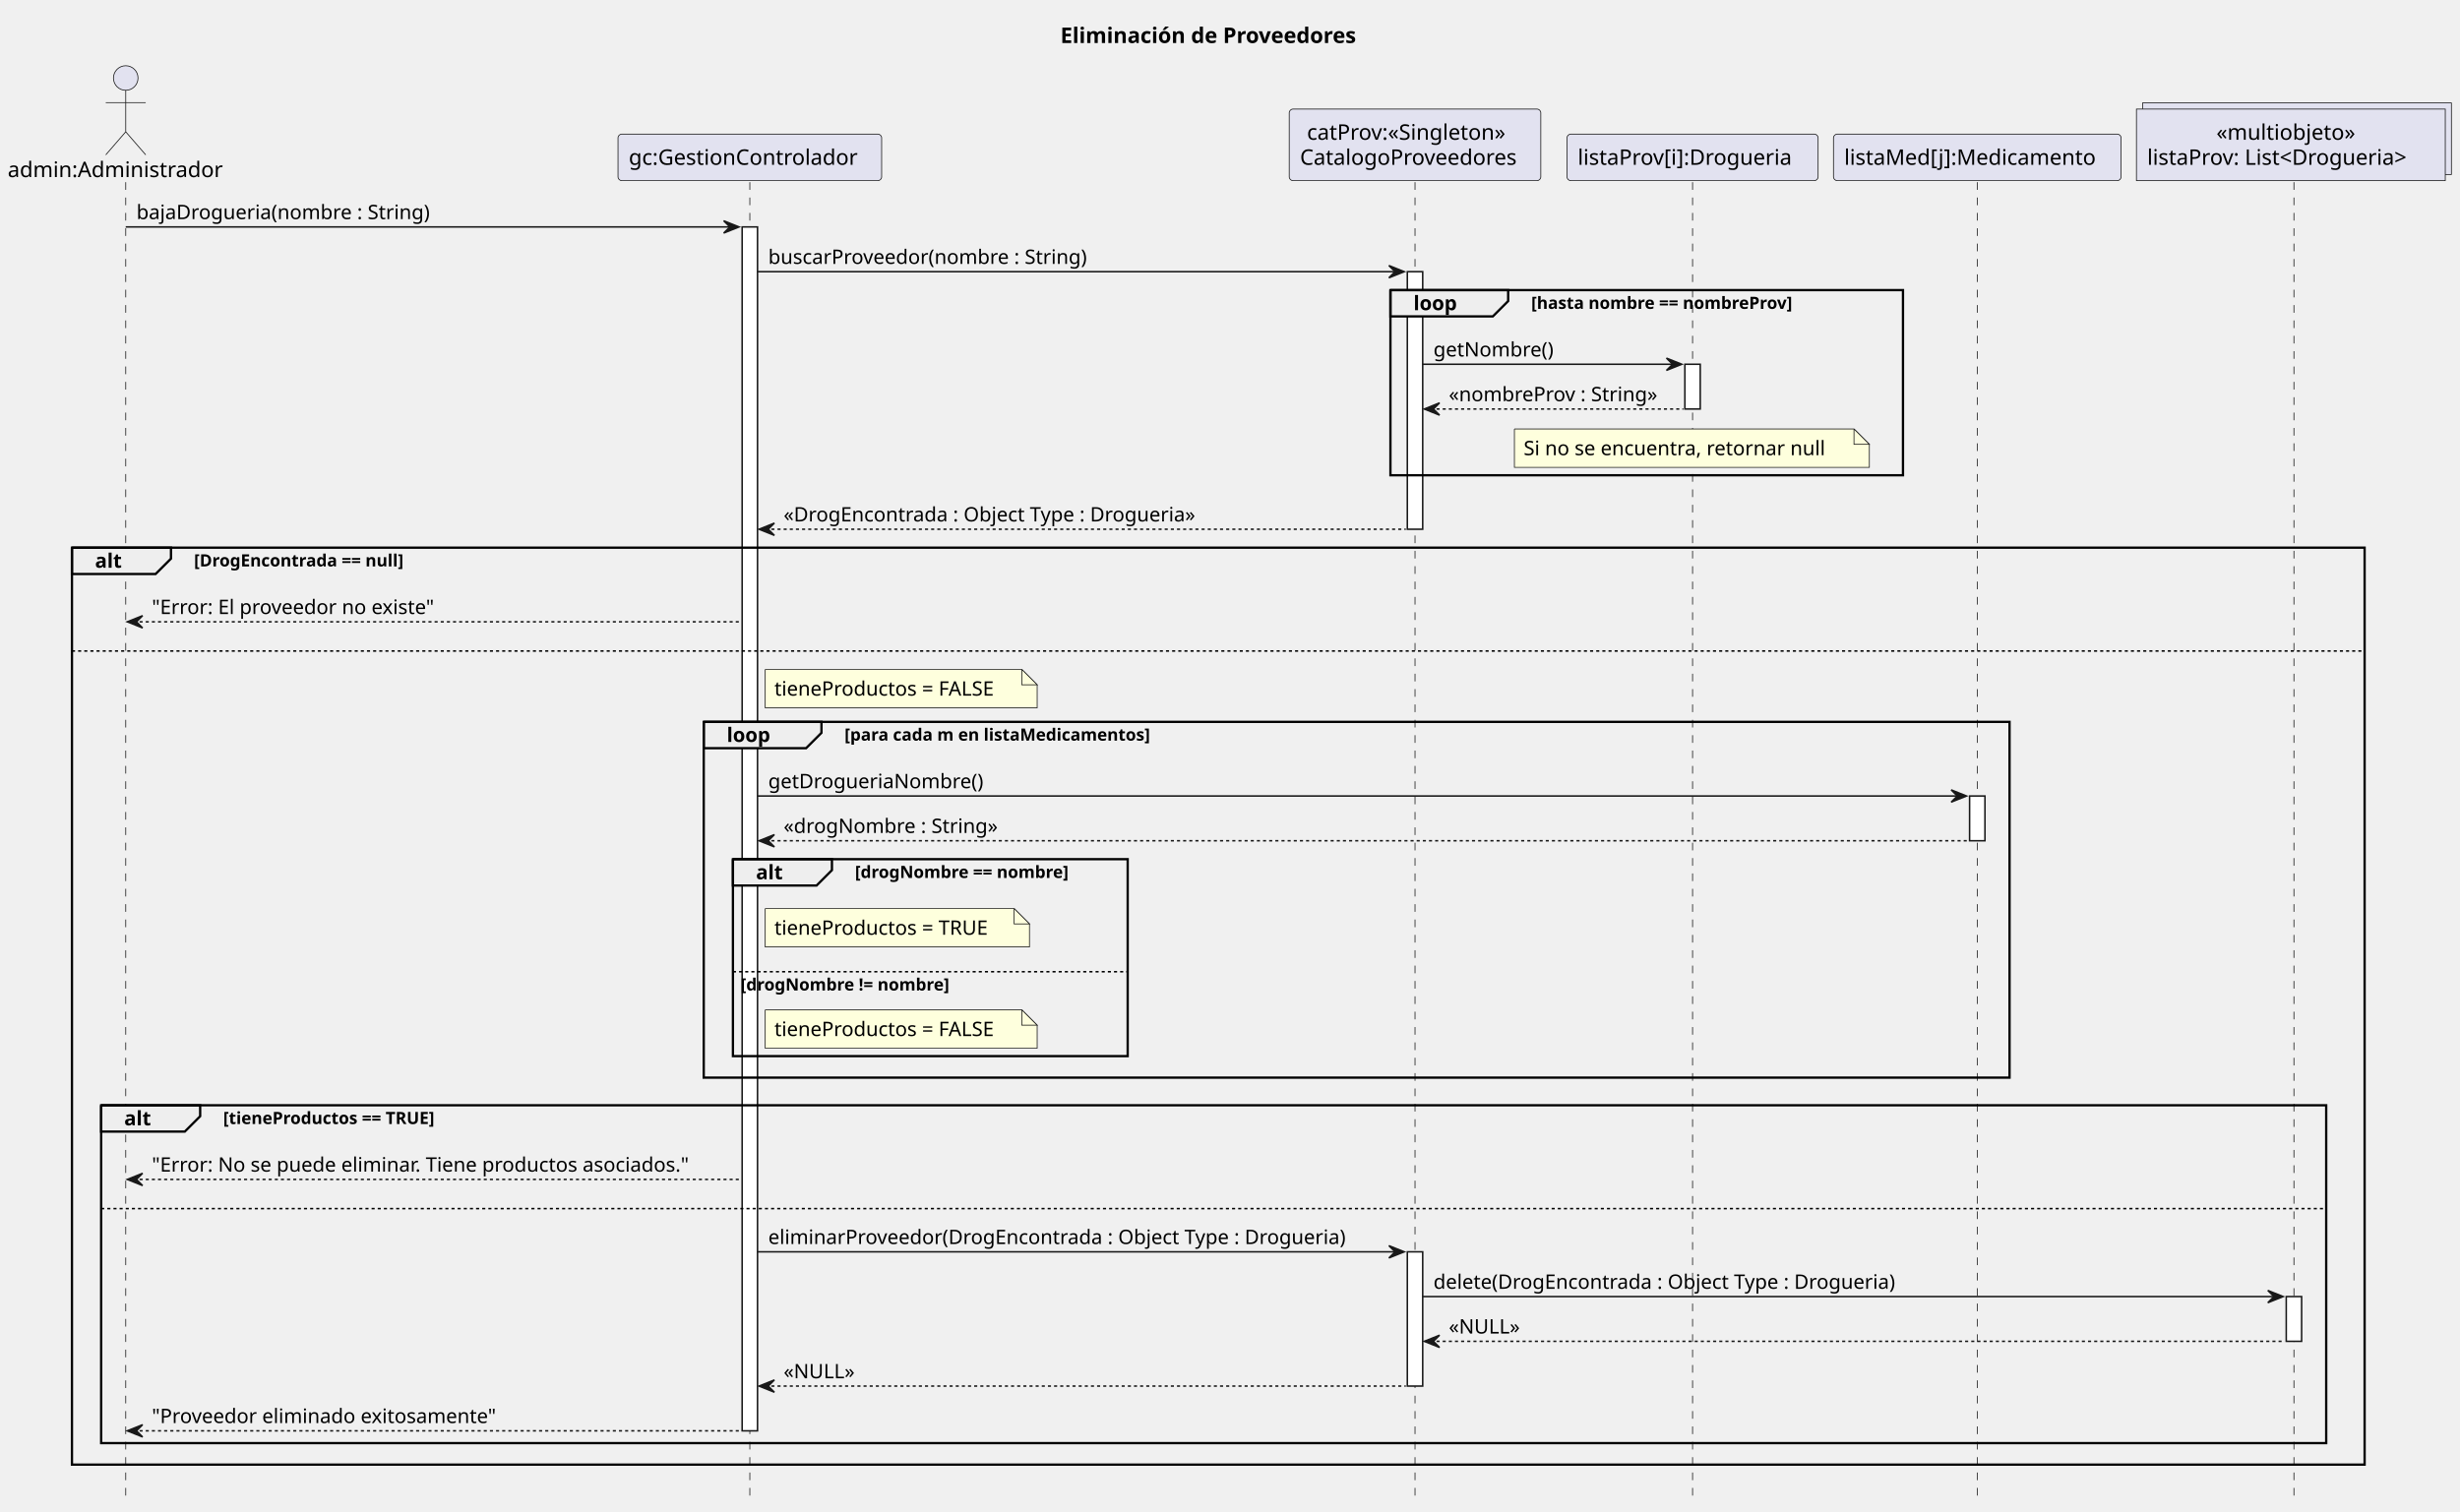
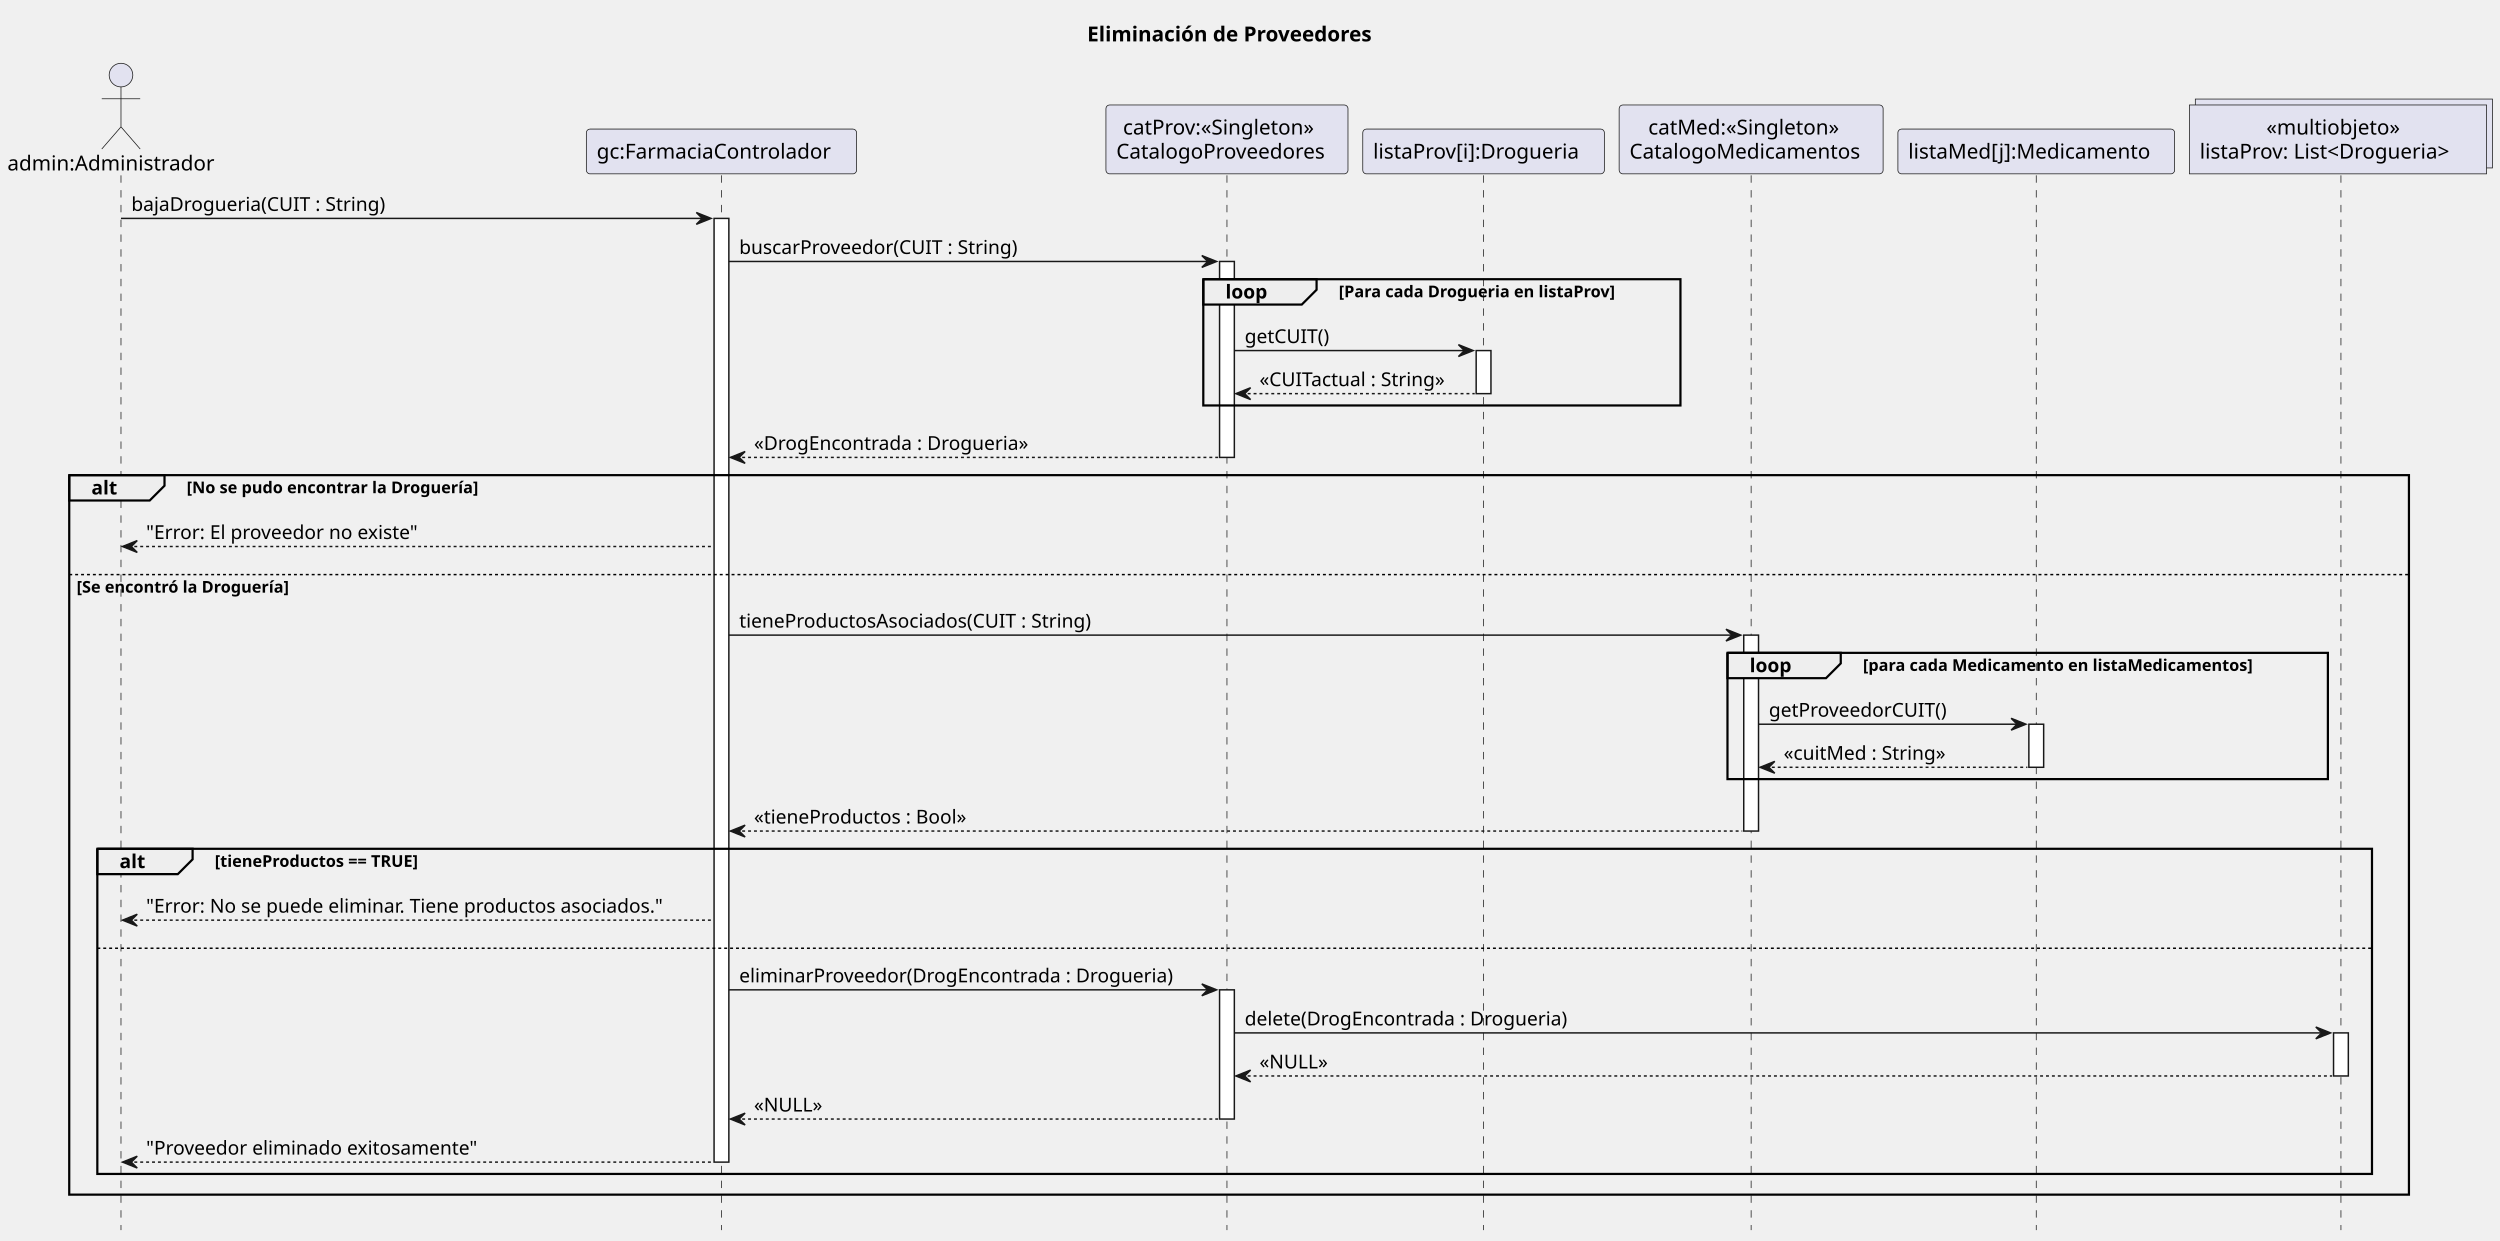
- <svg xmlns="http://www.w3.org/2000/svg" contentStyleType="text/css" data-diagram-type="SEQUENCE" height="984px" preserveAspectRatio="none" style="width:1601px;height:984px;background:#FFFFFF;" version="1.1" viewBox="0 0 1601 984" width="1601px" zoomAndPan="magnify">
+ <svg xmlns="http://www.w3.org/2000/svg" contentStyleType="text/css" data-diagram-type="SEQUENCE" height="839px" preserveAspectRatio="none" style="width:1691px;height:839px;background:#FFFFFF;" version="1.1" viewBox="0 0 1691 839" width="1691px" zoomAndPan="magnify">
  <defs />
  <g>
-     <text fill="#000000" font-family="sans-serif" font-size="14" font-weight="bold" lengthAdjust="spacing" textLength="219.181" x="690.118" y="27.995">Eliminación de Proveedores</text>
+     <text fill="#000000" font-family="sans-serif" font-size="14" font-weight="bold" lengthAdjust="spacing" textLength="219.181" x="735.362" y="27.995">Eliminación de Proveedores</text>
    <g>
-       <rect fill="#000000" fill-opacity="0" height="858.859" width="8" x="78.332" y="118.594" />
-       <line style="stroke:#181818;stroke-width:0.5;stroke-dasharray:5,5;" x1="81.832" x2="81.832" y1="118.594" y2="977.453" />
+       <rect fill="#000000" fill-opacity="0" height="713.461" width="8" x="78.332" y="118.594" />
+       <line style="stroke:#181818;stroke-width:0.5;stroke-dasharray:5,5;" x1="81.832" x2="81.832" y1="118.594" y2="832.055" />
    </g>
    <g>
-       <rect fill="#000000" fill-opacity="0" height="858.859" width="8" x="484.497" y="118.594" />
-       <line style="stroke:#181818;stroke-width:0.5;stroke-dasharray:5,5;" x1="487.997" x2="487.997" y1="118.594" y2="977.453" />
+       <rect fill="#000000" fill-opacity="0" height="713.461" width="8" x="484.497" y="118.594" />
+       <line style="stroke:#181818;stroke-width:0.5;stroke-dasharray:5,5;" x1="487.997" x2="487.997" y1="118.594" y2="832.055" />
    </g>
    <g>
-       <rect fill="#FFFFFF" height="783.727" style="stroke:#181818;stroke-width:1;" width="10" x="482.997" y="147.727" />
+       <rect fill="#FFFFFF" height="638.328" style="stroke:#181818;stroke-width:1;" width="10" x="482.997" y="147.727" />
    </g>
    <g>
-       <rect fill="#000000" fill-opacity="0" height="858.859" width="8" x="917.411" y="118.594" />
-       <line style="stroke:#181818;stroke-width:0.5;stroke-dasharray:5,5;" x1="920.911" x2="920.911" y1="118.594" y2="977.453" />
+       <rect fill="#000000" fill-opacity="0" height="713.461" width="8" x="826.411" y="118.594" />
+       <line style="stroke:#181818;stroke-width:0.5;stroke-dasharray:5,5;" x1="829.911" x2="829.911" y1="118.594" y2="832.055" />
    </g>
    <g>
-       <rect fill="#FFFFFF" height="167.664" style="stroke:#181818;stroke-width:1;" width="10" x="915.911" y="176.859" />
+       <rect fill="#FFFFFF" height="132.531" style="stroke:#181818;stroke-width:1;" width="10" x="824.911" y="176.859" />
    </g>
    <g>
-       <rect fill="#FFFFFF" height="87.398" style="stroke:#181818;stroke-width:1;" width="10" x="915.911" y="814.922" />
+       <rect fill="#FFFFFF" height="87.398" style="stroke:#181818;stroke-width:1;" width="10" x="824.911" y="669.523" />
    </g>
    <g>
-       <rect fill="#000000" fill-opacity="0" height="858.859" width="8" x="1098.042" y="118.594" />
-       <line style="stroke:#181818;stroke-width:0.5;stroke-dasharray:5,5;" x1="1101.542" x2="1101.542" y1="118.594" y2="977.453" />
+       <rect fill="#000000" fill-opacity="0" height="713.461" width="8" x="999.981" y="118.594" />
+       <line style="stroke:#181818;stroke-width:0.5;stroke-dasharray:5,5;" x1="1003.481" x2="1003.481" y1="118.594" y2="832.055" />
    </g>
    <g>
-       <rect fill="#FFFFFF" height="29.133" style="stroke:#181818;stroke-width:1;" width="10" x="1096.542" y="237.125" />
+       <rect fill="#FFFFFF" height="29.133" style="stroke:#181818;stroke-width:1;" width="10" x="998.481" y="237.125" />
    </g>
    <g>
-       <rect fill="#000000" fill-opacity="0" height="858.859" width="8" x="1283.339" y="118.594" />
-       <line style="stroke:#181818;stroke-width:0.5;stroke-dasharray:5,5;" x1="1286.839" x2="1286.839" y1="118.594" y2="977.453" />
+       <rect fill="#000000" fill-opacity="0" height="713.461" width="8" x="1180.965" y="118.594" />
+       <line style="stroke:#181818;stroke-width:0.5;stroke-dasharray:5,5;" x1="1184.465" x2="1184.465" y1="118.594" y2="832.055" />
    </g>
    <g>
-       <rect fill="#FFFFFF" height="29.133" style="stroke:#181818;stroke-width:1;" width="10" x="1281.839" y="518.188" />
+       <rect fill="#FFFFFF" height="132.531" style="stroke:#181818;stroke-width:1;" width="10" x="1179.465" y="429.594" />
    </g>
    <g>
-       <rect fill="#000000" fill-opacity="0" height="858.859" width="8" x="1489.421" y="118.594" />
-       <line style="stroke:#181818;stroke-width:0.5;stroke-dasharray:5,5;" x1="1492.921" x2="1492.921" y1="118.594" y2="977.453" />
+       <rect fill="#000000" fill-opacity="0" height="713.461" width="8" x="1373.826" y="118.594" />
+       <line style="stroke:#181818;stroke-width:0.5;stroke-dasharray:5,5;" x1="1377.326" x2="1377.326" y1="118.594" y2="832.055" />
    </g>
    <g>
-       <rect fill="#FFFFFF" height="29.133" style="stroke:#181818;stroke-width:1;" width="10" x="1487.921" y="844.055" />
+       <rect fill="#FFFFFF" height="29.133" style="stroke:#181818;stroke-width:1;" width="10" x="1372.326" y="489.859" />
+     </g>
+     <g>
+       <rect fill="#000000" fill-opacity="0" height="713.461" width="8" x="1579.909" y="118.594" />
+       <line style="stroke:#181818;stroke-width:0.5;stroke-dasharray:5,5;" x1="1583.409" x2="1583.409" y1="118.594" y2="832.055" />
+     </g>
+     <g>
+       <rect fill="#FFFFFF" height="29.133" style="stroke:#181818;stroke-width:1;" width="10" x="1578.409" y="698.656" />
    </g>
    <text fill="#000000" font-family="sans-serif" font-size="14" lengthAdjust="spacing" textLength="147.663" x="5" y="115.292">admin:Administrador</text>
    <ellipse cx="81.832" cy="50.797" fill="#E2E2F0" rx="8" ry="8" style="stroke:#181818;stroke-width:0.5;" />
    <path d="M81.832,58.797 L81.832,85.797 M68.832,66.797 L94.832,66.797 M81.832,85.797 L68.832,100.797 M81.832,85.797 L94.832,100.797" fill="none" style="stroke:#181818;stroke-width:0.5;" />
-     <rect fill="#E2E2F0" height="30.297" rx="2.5" ry="2.5" style="stroke:#181818;stroke-width:0.5;" width="171.575" x="402.209" y="87.297" />
-     <text fill="#000000" font-family="sans-serif" font-size="14" lengthAdjust="spacing" textLength="157.575" x="409.209" y="107.292">gc:GestionControlador</text>
-     <rect fill="#E2E2F0" height="46.594" rx="2.5" ry="2.5" style="stroke:#181818;stroke-width:0.5;" width="163.721" x="839.05" y="71" />
-     <text fill="#000000" font-family="sans-serif" font-size="14" lengthAdjust="spacing" textLength="140.629" x="850.596" y="90.995">catProv:«Singleton»</text>
-     <text fill="#000000" font-family="sans-serif" font-size="14" lengthAdjust="spacing" textLength="149.721" x="846.05" y="107.292">CatalogoProveedores</text>
-     <rect fill="#E2E2F0" height="30.297" rx="2.5" ry="2.5" style="stroke:#181818;stroke-width:0.5;" width="163.42" x="1019.832" y="87.297" />
-     <text fill="#000000" font-family="sans-serif" font-size="14" lengthAdjust="spacing" textLength="149.42" x="1026.832" y="107.292">listaProv[i]:Drogueria</text>
-     <rect fill="#E2E2F0" height="30.297" rx="2.5" ry="2.5" style="stroke:#181818;stroke-width:0.5;" width="187.175" x="1193.252" y="87.297" />
-     <text fill="#000000" font-family="sans-serif" font-size="14" lengthAdjust="spacing" textLength="173.175" x="1200.252" y="107.292">listaMed[j]:Medicamento</text>
-     <rect fill="#E2E2F0" height="46.594" style="stroke:#181818;stroke-width:0.5;" width="200.99" x="1394.426" y="67" />
-     <rect fill="#E2E2F0" height="46.594" style="stroke:#181818;stroke-width:0.5;" width="200.99" x="1390.426" y="71" />
-     <text fill="#000000" font-family="sans-serif" font-size="14" lengthAdjust="spacing" textLength="96.92" x="1442.461" y="90.995">«multiobjeto»</text>
-     <text fill="#000000" font-family="sans-serif" font-size="14" lengthAdjust="spacing" textLength="186.99" x="1397.426" y="107.292">listaProv: List&lt;Drogueria&gt;</text>
+     <rect fill="#E2E2F0" height="30.297" rx="2.5" ry="2.5" style="stroke:#181818;stroke-width:0.5;" width="182.773" x="396.61" y="87.297" />
+     <text fill="#000000" font-family="sans-serif" font-size="14" lengthAdjust="spacing" textLength="168.773" x="403.61" y="107.292">gc:FarmaciaControlador</text>
+     <rect fill="#E2E2F0" height="46.594" rx="2.5" ry="2.5" style="stroke:#181818;stroke-width:0.5;" width="163.721" x="748.05" y="71" />
+     <text fill="#000000" font-family="sans-serif" font-size="14" lengthAdjust="spacing" textLength="140.629" x="759.596" y="90.995">catProv:«Singleton»</text>
+     <text fill="#000000" font-family="sans-serif" font-size="14" lengthAdjust="spacing" textLength="149.721" x="755.05" y="107.292">CatalogoProveedores</text>
+     <rect fill="#E2E2F0" height="30.297" rx="2.5" ry="2.5" style="stroke:#181818;stroke-width:0.5;" width="163.42" x="921.771" y="87.297" />
+     <text fill="#000000" font-family="sans-serif" font-size="14" lengthAdjust="spacing" textLength="149.42" x="928.771" y="107.292">listaProv[i]:Drogueria</text>
+     <rect fill="#E2E2F0" height="46.594" rx="2.5" ry="2.5" style="stroke:#181818;stroke-width:0.5;" width="178.548" x="1095.191" y="71" />
+     <text fill="#000000" font-family="sans-serif" font-size="14" lengthAdjust="spacing" textLength="139.159" x="1114.885" y="90.995">catMed:«Singleton»</text>
+     <text fill="#000000" font-family="sans-serif" font-size="14" lengthAdjust="spacing" textLength="164.548" x="1102.191" y="107.292">CatalogoMedicamentos</text>
+     <rect fill="#E2E2F0" height="30.297" rx="2.5" ry="2.5" style="stroke:#181818;stroke-width:0.5;" width="187.175" x="1283.739" y="87.297" />
+     <text fill="#000000" font-family="sans-serif" font-size="14" lengthAdjust="spacing" textLength="173.175" x="1290.739" y="107.292">listaMed[j]:Medicamento</text>
+     <rect fill="#E2E2F0" height="46.594" style="stroke:#181818;stroke-width:0.5;" width="200.99" x="1484.914" y="67" />
+     <rect fill="#E2E2F0" height="46.594" style="stroke:#181818;stroke-width:0.5;" width="200.99" x="1480.914" y="71" />
+     <text fill="#000000" font-family="sans-serif" font-size="14" lengthAdjust="spacing" textLength="96.92" x="1532.949" y="90.995">«multiobjeto»</text>
+     <text fill="#000000" font-family="sans-serif" font-size="14" lengthAdjust="spacing" textLength="186.99" x="1487.914" y="107.292">listaProv: List&lt;Drogueria&gt;</text>
    <polygon fill="#181818" points="470.997,143.727,480.997,147.727,470.997,151.727,474.997,147.727" style="stroke:#181818;stroke-width:1;" />
    <line style="stroke:#181818;stroke-width:1;" x1="81.832" x2="476.997" y1="147.727" y2="147.727" />
-     <text fill="#000000" font-family="sans-serif" font-size="13" lengthAdjust="spacing" textLength="204.553" x="88.832" y="142.661">bajaDrogueria(nombre : String)</text>
-     <polygon fill="#181818" points="903.911,172.859,913.911,176.859,903.911,180.859,907.911,176.859" style="stroke:#181818;stroke-width:1;" />
-     <line style="stroke:#181818;stroke-width:1;" x1="492.997" x2="909.911" y1="176.859" y2="176.859" />
-     <text fill="#000000" font-family="sans-serif" font-size="13" lengthAdjust="spacing" textLength="222.136" x="499.997" y="171.793">buscarProveedor(nombre : String)</text>
-     <path d="M904.911,188.859 L981.535,188.859 L981.535,195.992 L971.535,205.992 L904.911,205.992 L904.911,188.859" fill="#EEEEEE" style="stroke:#000000;stroke-width:1.5;" />
-     <rect fill="none" height="120.531" style="stroke:#000000;stroke-width:1.5;" width="333.572" x="904.911" y="188.859" />
-     <text fill="#000000" font-family="sans-serif" font-size="13" font-weight="bold" lengthAdjust="spacing" textLength="31.624" x="919.911" y="201.926">loop</text>
-     <text fill="#000000" font-family="sans-serif" font-size="11" font-weight="bold" lengthAdjust="spacing" textLength="197.893" x="996.535" y="201.07">[hasta nombre == nombreProv]</text>
-     <polygon fill="#181818" points="1084.542,233.125,1094.542,237.125,1084.542,241.125,1088.542,237.125" style="stroke:#181818;stroke-width:1;" />
-     <line style="stroke:#181818;stroke-width:1;" x1="925.911" x2="1090.542" y1="237.125" y2="237.125" />
-     <text fill="#000000" font-family="sans-serif" font-size="13" lengthAdjust="spacing" textLength="83.427" x="932.911" y="232.059">getNombre()</text>
-     <polygon fill="#181818" points="936.911,262.258,926.911,266.258,936.911,270.258,932.911,266.258" style="stroke:#181818;stroke-width:1;" />
-     <line style="stroke:#181818;stroke-width:1;stroke-dasharray:2,2;" x1="930.911" x2="1095.542" y1="266.258" y2="266.258" />
-     <text fill="#000000" font-family="sans-serif" font-size="13" lengthAdjust="spacing" textLength="146.631" x="942.911" y="261.192">«nombreProv : String»</text>
-     <path d="M985.601,279.258 L985.601,304.258 L1216.601,304.258 L1216.601,289.258 L1206.601,279.258 L985.601,279.258" fill="#FEFFDD" style="stroke:#181818;stroke-width:0.5;" />
-     <path d="M1206.601,279.258 L1206.601,289.258 L1216.601,289.258 L1206.601,279.258" fill="#FEFFDD" style="stroke:#181818;stroke-width:0.5;" />
-     <text fill="#000000" font-family="sans-serif" font-size="13" lengthAdjust="spacing" textLength="210.882" x="991.601" y="296.325">Si no se encuentra, retornar null</text>
-     <polygon fill="#181818" points="503.997,340.523,493.997,344.523,503.997,348.523,499.997,344.523" style="stroke:#181818;stroke-width:1;" />
-     <line style="stroke:#181818;stroke-width:1;stroke-dasharray:2,2;" x1="497.997" x2="914.911" y1="344.523" y2="344.523" />
-     <text fill="#000000" font-family="sans-serif" font-size="13" lengthAdjust="spacing" textLength="290.253" x="509.997" y="339.457">«DrogEncontrada : Object Type : Drogueria»</text>
-     <path d="M46.831,356.523 L111.274,356.523 L111.274,363.656 L101.274,373.656 L46.831,373.656 L46.831,356.523" fill="#EEEEEE" style="stroke:#000000;stroke-width:1.5;" />
-     <rect fill="none" height="596.93" style="stroke:#000000;stroke-width:1.5;" width="1492.09" x="46.831" y="356.523" />
-     <text fill="#000000" font-family="sans-serif" font-size="13" font-weight="bold" lengthAdjust="spacing" textLength="19.443" x="61.831" y="369.59">alt</text>
-     <text fill="#000000" font-family="sans-serif" font-size="11" font-weight="bold" lengthAdjust="spacing" textLength="159.994" x="126.274" y="368.734">[DrogEncontrada == null]</text>
-     <line style="stroke:#000000;stroke-width:1;stroke-dasharray:2,2;" x1="46.831" x2="1538.921" y1="423.789" y2="423.789" />
-     <polygon fill="#181818" points="92.832,400.789,82.832,404.789,92.832,408.789,88.832,404.789" style="stroke:#181818;stroke-width:1;" />
-     <line style="stroke:#181818;stroke-width:1;stroke-dasharray:2,2;" x1="86.832" x2="481.997" y1="404.789" y2="404.789" />
-     <text fill="#000000" font-family="sans-serif" font-size="13" lengthAdjust="spacing" textLength="199.05" x="98.832" y="399.723">"Error: El proveedor no existe"</text>
-     <path d="M497.997,435.789 L497.997,460.789 L674.997,460.789 L674.997,445.789 L664.997,435.789 L497.997,435.789" fill="#FEFFDD" style="stroke:#181818;stroke-width:0.5;" />
-     <path d="M664.997,435.789 L664.997,445.789 L674.997,445.789 L664.997,435.789" fill="#FEFFDD" style="stroke:#181818;stroke-width:0.5;" />
-     <text fill="#000000" font-family="sans-serif" font-size="13" lengthAdjust="spacing" textLength="156.781" x="503.997" y="452.856">tieneProductos = FALSE</text>
-     <path d="M457.997,469.922 L534.621,469.922 L534.621,477.055 L524.621,487.055 L457.997,487.055 L457.997,469.922" fill="#EEEEEE" style="stroke:#000000;stroke-width:1.5;" />
-     <rect fill="none" height="231.602" style="stroke:#000000;stroke-width:1.5;" width="849.842" x="457.997" y="469.922" />
-     <text fill="#000000" font-family="sans-serif" font-size="13" font-weight="bold" lengthAdjust="spacing" textLength="31.624" x="472.997" y="482.989">loop</text>
-     <text fill="#000000" font-family="sans-serif" font-size="11" font-weight="bold" lengthAdjust="spacing" textLength="226.392" x="549.621" y="482.132">[para cada m en listaMedicamentos]</text>
-     <polygon fill="#181818" points="1269.839,514.188,1279.839,518.188,1269.839,522.188,1273.839,518.188" style="stroke:#181818;stroke-width:1;" />
-     <line style="stroke:#181818;stroke-width:1;" x1="492.997" x2="1275.839" y1="518.188" y2="518.188" />
-     <text fill="#000000" font-family="sans-serif" font-size="13" lengthAdjust="spacing" textLength="148.148" x="499.997" y="513.122">getDrogueriaNombre()</text>
-     <polygon fill="#181818" points="503.997,543.32,493.997,547.32,503.997,551.32,499.997,547.32" style="stroke:#181818;stroke-width:1;" />
-     <line style="stroke:#181818;stroke-width:1;stroke-dasharray:2,2;" x1="497.997" x2="1280.839" y1="547.32" y2="547.32" />
-     <text fill="#000000" font-family="sans-serif" font-size="13" lengthAdjust="spacing" textLength="149.087" x="509.997" y="542.254">«drogNombre : String»</text>
-     <path d="M476.997,559.32 L541.439,559.32 L541.439,566.453 L531.439,576.453 L476.997,576.453 L476.997,559.32" fill="#EEEEEE" style="stroke:#000000;stroke-width:1.5;" />
-     <rect fill="none" height="128.203" style="stroke:#000000;stroke-width:1.5;" width="256.914" x="476.997" y="559.32" />
-     <text fill="#000000" font-family="sans-serif" font-size="13" font-weight="bold" lengthAdjust="spacing" textLength="19.443" x="491.997" y="572.387">alt</text>
-     <text fill="#000000" font-family="sans-serif" font-size="11" font-weight="bold" lengthAdjust="spacing" textLength="161.471" x="556.439" y="571.531">[drogNombre == nombre]</text>
-     <line style="stroke:#000000;stroke-width:1;stroke-dasharray:2,2;" x1="476.997" x2="733.911" y1="632.586" y2="632.586" />
-     <text fill="#000000" font-family="sans-serif" font-size="11" font-weight="bold" lengthAdjust="spacing" textLength="157.271" x="481.997" y="644.796">[drogNombre != nombre]</text>
-     <path d="M497.997,591.453 L497.997,616.453 L669.997,616.453 L669.997,601.453 L659.997,591.453 L497.997,591.453" fill="#FEFFDD" style="stroke:#181818;stroke-width:0.5;" />
-     <path d="M659.997,591.453 L659.997,601.453 L669.997,601.453 L659.997,591.453" fill="#FEFFDD" style="stroke:#181818;stroke-width:0.5;" />
-     <text fill="#000000" font-family="sans-serif" font-size="13" lengthAdjust="spacing" textLength="151.404" x="503.997" y="608.52">tieneProductos = TRUE</text>
-     <path d="M497.997,657.391 L497.997,682.391 L674.997,682.391 L674.997,667.391 L664.997,657.391 L497.997,657.391" fill="#FEFFDD" style="stroke:#181818;stroke-width:0.5;" />
-     <path d="M664.997,657.391 L664.997,667.391 L674.997,667.391 L664.997,657.391" fill="#FEFFDD" style="stroke:#181818;stroke-width:0.5;" />
-     <text fill="#000000" font-family="sans-serif" font-size="13" lengthAdjust="spacing" textLength="156.781" x="503.997" y="674.457">tieneProductos = FALSE</text>
-     <path d="M65.832,719.523 L130.274,719.523 L130.274,726.656 L120.274,736.656 L65.832,736.656 L65.832,719.523" fill="#EEEEEE" style="stroke:#000000;stroke-width:1.5;" />
-     <rect fill="none" height="219.93" style="stroke:#000000;stroke-width:1.5;" width="1448.09" x="65.832" y="719.523" />
-     <text fill="#000000" font-family="sans-serif" font-size="13" font-weight="bold" lengthAdjust="spacing" textLength="19.443" x="80.832" y="732.59">alt</text>
-     <text fill="#000000" font-family="sans-serif" font-size="11" font-weight="bold" lengthAdjust="spacing" textLength="162.981" x="145.274" y="731.734">[tieneProductos == TRUE]</text>
-     <line style="stroke:#000000;stroke-width:1;stroke-dasharray:2,2;" x1="65.832" x2="1513.921" y1="786.789" y2="786.789" />
-     <polygon fill="#181818" points="92.832,763.789,82.832,767.789,92.832,771.789,88.832,767.789" style="stroke:#181818;stroke-width:1;" />
-     <line style="stroke:#181818;stroke-width:1;stroke-dasharray:2,2;" x1="86.832" x2="481.997" y1="767.789" y2="767.789" />
-     <text fill="#000000" font-family="sans-serif" font-size="13" lengthAdjust="spacing" textLength="377.165" x="98.832" y="762.723">"Error: No se puede eliminar. Tiene productos asociados."</text>
-     <polygon fill="#181818" points="903.911,810.922,913.911,814.922,903.911,818.922,907.911,814.922" style="stroke:#181818;stroke-width:1;" />
-     <line style="stroke:#181818;stroke-width:1;" x1="492.997" x2="909.911" y1="814.922" y2="814.922" />
-     <text fill="#000000" font-family="sans-serif" font-size="13" lengthAdjust="spacing" textLength="403.914" x="499.997" y="809.856">eliminarProveedor(DrogEncontrada : Object Type : Drogueria)</text>
-     <polygon fill="#181818" points="1475.921,840.055,1485.921,844.055,1475.921,848.055,1479.921,844.055" style="stroke:#181818;stroke-width:1;" />
-     <line style="stroke:#181818;stroke-width:1;" x1="925.911" x2="1481.921" y1="844.055" y2="844.055" />
-     <text fill="#000000" font-family="sans-serif" font-size="13" lengthAdjust="spacing" textLength="325.444" x="932.911" y="838.989">delete(DrogEncontrada : Object Type : Drogueria)</text>
-     <polygon fill="#181818" points="936.911,869.188,926.911,873.188,936.911,877.188,932.911,873.188" style="stroke:#181818;stroke-width:1;" />
-     <line style="stroke:#181818;stroke-width:1;stroke-dasharray:2,2;" x1="930.911" x2="1486.921" y1="873.188" y2="873.188" />
-     <text fill="#000000" font-family="sans-serif" font-size="13" lengthAdjust="spacing" textLength="49.632" x="942.911" y="868.122">«NULL»</text>
-     <polygon fill="#181818" points="503.997,898.32,493.997,902.32,503.997,906.32,499.997,902.32" style="stroke:#181818;stroke-width:1;" />
-     <line style="stroke:#181818;stroke-width:1;stroke-dasharray:2,2;" x1="497.997" x2="914.911" y1="902.32" y2="902.32" />
-     <text fill="#000000" font-family="sans-serif" font-size="13" lengthAdjust="spacing" textLength="49.632" x="509.997" y="897.254">«NULL»</text>
-     <polygon fill="#181818" points="92.832,927.453,82.832,931.453,92.832,935.453,88.832,931.453" style="stroke:#181818;stroke-width:1;" />
-     <line style="stroke:#181818;stroke-width:1;stroke-dasharray:2,2;" x1="86.832" x2="481.997" y1="931.453" y2="931.453" />
-     <text fill="#000000" font-family="sans-serif" font-size="13" lengthAdjust="spacing" textLength="239.599" x="98.832" y="926.387">"Proveedor eliminado exitosamente"</text>
+     <text fill="#000000" font-family="sans-serif" font-size="13" lengthAdjust="spacing" textLength="184.469" x="88.832" y="142.661">bajaDrogueria(CUIT : String)</text>
+     <polygon fill="#181818" points="812.911,172.859,822.911,176.859,812.911,180.859,816.911,176.859" style="stroke:#181818;stroke-width:1;" />
+     <line style="stroke:#181818;stroke-width:1;" x1="492.997" x2="818.911" y1="176.859" y2="176.859" />
+     <text fill="#000000" font-family="sans-serif" font-size="13" lengthAdjust="spacing" textLength="202.052" x="499.997" y="171.793">buscarProveedor(CUIT : String)</text>
+     <path d="M813.911,188.859 L890.535,188.859 L890.535,195.992 L880.535,205.992 L813.911,205.992 L813.911,188.859" fill="#EEEEEE" style="stroke:#000000;stroke-width:1.5;" />
+     <rect fill="none" height="85.398" style="stroke:#000000;stroke-width:1.5;" width="322.742" x="813.911" y="188.859" />
+     <text fill="#000000" font-family="sans-serif" font-size="13" font-weight="bold" lengthAdjust="spacing" textLength="31.624" x="828.911" y="201.926">loop</text>
+     <text fill="#000000" font-family="sans-serif" font-size="11" font-weight="bold" lengthAdjust="spacing" textLength="215.118" x="905.535" y="201.07">[Para cada Drogueria en listaProv]</text>
+     <polygon fill="#181818" points="986.481,233.125,996.481,237.125,986.481,241.125,990.481,237.125" style="stroke:#181818;stroke-width:1;" />
+     <line style="stroke:#181818;stroke-width:1;" x1="834.911" x2="992.481" y1="237.125" y2="237.125" />
+     <text fill="#000000" font-family="sans-serif" font-size="13" lengthAdjust="spacing" textLength="61.858" x="841.911" y="232.059">getCUIT()</text>
+     <polygon fill="#181818" points="845.911,262.258,835.911,266.258,845.911,270.258,841.911,266.258" style="stroke:#181818;stroke-width:1;" />
+     <line style="stroke:#181818;stroke-width:1;stroke-dasharray:2,2;" x1="839.911" x2="997.481" y1="266.258" y2="266.258" />
+     <text fill="#000000" font-family="sans-serif" font-size="13" lengthAdjust="spacing" textLength="137.744" x="851.911" y="261.192">«CUITactual : String»</text>
+     <polygon fill="#181818" points="503.997,305.391,493.997,309.391,503.997,313.391,499.997,309.391" style="stroke:#181818;stroke-width:1;" />
+     <line style="stroke:#181818;stroke-width:1;stroke-dasharray:2,2;" x1="497.997" x2="823.911" y1="309.391" y2="309.391" />
+     <text fill="#000000" font-family="sans-serif" font-size="13" lengthAdjust="spacing" textLength="199.253" x="509.997" y="304.325">«DrogEncontrada : Drogueria»</text>
+     <path d="M46.831,321.391 L111.274,321.391 L111.274,328.523 L101.274,338.523 L46.831,338.523 L46.831,321.391" fill="#EEEEEE" style="stroke:#000000;stroke-width:1.5;" />
+     <rect fill="none" height="486.664" style="stroke:#000000;stroke-width:1.5;" width="1582.577" x="46.831" y="321.391" />
+     <text fill="#000000" font-family="sans-serif" font-size="13" font-weight="bold" lengthAdjust="spacing" textLength="19.443" x="61.831" y="334.457">alt</text>
+     <text fill="#000000" font-family="sans-serif" font-size="11" font-weight="bold" lengthAdjust="spacing" textLength="224.931" x="126.274" y="333.601">[No se pudo encontrar la Droguería]</text>
+     <line style="stroke:#000000;stroke-width:1;stroke-dasharray:2,2;" x1="46.831" x2="1629.409" y1="388.656" y2="388.656" />
+     <text fill="#000000" font-family="sans-serif" font-size="11" font-weight="bold" lengthAdjust="spacing" textLength="165.457" x="51.831" y="400.867">[Se encontró la Droguería]</text>
+     <polygon fill="#181818" points="92.832,365.656,82.832,369.656,92.832,373.656,88.832,369.656" style="stroke:#181818;stroke-width:1;" />
+     <line style="stroke:#181818;stroke-width:1;stroke-dasharray:2,2;" x1="86.832" x2="481.997" y1="369.656" y2="369.656" />
+     <text fill="#000000" font-family="sans-serif" font-size="13" lengthAdjust="spacing" textLength="199.05" x="98.832" y="364.59">"Error: El proveedor no existe"</text>
+     <polygon fill="#181818" points="1167.465,425.594,1177.465,429.594,1167.465,433.594,1171.465,429.594" style="stroke:#181818;stroke-width:1;" />
+     <line style="stroke:#181818;stroke-width:1;" x1="492.997" x2="1173.465" y1="429.594" y2="429.594" />
+     <text fill="#000000" font-family="sans-serif" font-size="13" lengthAdjust="spacing" textLength="254.82" x="499.997" y="424.528">tieneProductosAsociados(CUIT : String)</text>
+     <path d="M1168.465,441.594 L1245.089,441.594 L1245.089,448.727 L1235.089,458.727 L1168.465,458.727 L1168.465,441.594" fill="#EEEEEE" style="stroke:#000000;stroke-width:1.5;" />
+     <rect fill="none" height="85.398" style="stroke:#000000;stroke-width:1.5;" width="406.117" x="1168.465" y="441.594" />
+     <text fill="#000000" font-family="sans-serif" font-size="13" font-weight="bold" lengthAdjust="spacing" textLength="31.624" x="1183.465" y="454.661">loop</text>
+     <text fill="#000000" font-family="sans-serif" font-size="11" font-weight="bold" lengthAdjust="spacing" textLength="298.493" x="1260.089" y="453.804">[para cada Medicamento en listaMedicamentos]</text>
+     <polygon fill="#181818" points="1360.326,485.859,1370.326,489.859,1360.326,493.859,1364.326,489.859" style="stroke:#181818;stroke-width:1;" />
+     <line style="stroke:#181818;stroke-width:1;" x1="1189.465" x2="1366.326" y1="489.859" y2="489.859" />
+     <text fill="#000000" font-family="sans-serif" font-size="13" lengthAdjust="spacing" textLength="128.235" x="1196.465" y="484.793">getProveedorCUIT()</text>
+     <polygon fill="#181818" points="1200.465,514.992,1190.465,518.992,1200.465,522.992,1196.465,518.992" style="stroke:#181818;stroke-width:1;" />
+     <line style="stroke:#181818;stroke-width:1;stroke-dasharray:2,2;" x1="1194.465" x2="1371.326" y1="518.992" y2="518.992" />
+     <text fill="#000000" font-family="sans-serif" font-size="13" lengthAdjust="spacing" textLength="118.911" x="1206.465" y="513.926">«cuitMed : String»</text>
+     <polygon fill="#181818" points="503.997,558.125,493.997,562.125,503.997,566.125,499.997,562.125" style="stroke:#181818;stroke-width:1;" />
+     <line style="stroke:#181818;stroke-width:1;stroke-dasharray:2,2;" x1="497.997" x2="1178.465" y1="562.125" y2="562.125" />
+     <text fill="#000000" font-family="sans-serif" font-size="13" lengthAdjust="spacing" textLength="154.534" x="509.997" y="557.059">«tieneProductos : Bool»</text>
+     <path d="M65.832,574.125 L130.274,574.125 L130.274,581.258 L120.274,591.258 L65.832,591.258 L65.832,574.125" fill="#EEEEEE" style="stroke:#000000;stroke-width:1.5;" />
+     <rect fill="none" height="219.93" style="stroke:#000000;stroke-width:1.5;" width="1538.577" x="65.832" y="574.125" />
+     <text fill="#000000" font-family="sans-serif" font-size="13" font-weight="bold" lengthAdjust="spacing" textLength="19.443" x="80.832" y="587.192">alt</text>
+     <text fill="#000000" font-family="sans-serif" font-size="11" font-weight="bold" lengthAdjust="spacing" textLength="162.981" x="145.274" y="586.335">[tieneProductos == TRUE]</text>
+     <line style="stroke:#000000;stroke-width:1;stroke-dasharray:2,2;" x1="65.832" x2="1604.409" y1="641.391" y2="641.391" />
+     <polygon fill="#181818" points="92.832,618.391,82.832,622.391,92.832,626.391,88.832,622.391" style="stroke:#181818;stroke-width:1;" />
+     <line style="stroke:#181818;stroke-width:1;stroke-dasharray:2,2;" x1="86.832" x2="481.997" y1="622.391" y2="622.391" />
+     <text fill="#000000" font-family="sans-serif" font-size="13" lengthAdjust="spacing" textLength="377.165" x="98.832" y="617.325">"Error: No se puede eliminar. Tiene productos asociados."</text>
+     <polygon fill="#181818" points="812.911,665.523,822.911,669.523,812.911,673.523,816.911,669.523" style="stroke:#181818;stroke-width:1;" />
+     <line style="stroke:#181818;stroke-width:1;" x1="492.997" x2="818.911" y1="669.523" y2="669.523" />
+     <text fill="#000000" font-family="sans-serif" font-size="13" lengthAdjust="spacing" textLength="312.914" x="499.997" y="664.457">eliminarProveedor(DrogEncontrada : Drogueria)</text>
+     <polygon fill="#181818" points="1566.409,694.656,1576.409,698.656,1566.409,702.656,1570.409,698.656" style="stroke:#181818;stroke-width:1;" />
+     <line style="stroke:#181818;stroke-width:1;" x1="834.911" x2="1572.409" y1="698.656" y2="698.656" />
+     <text fill="#000000" font-family="sans-serif" font-size="13" lengthAdjust="spacing" textLength="234.444" x="841.911" y="693.59">delete(DrogEncontrada : Drogueria)</text>
+     <polygon fill="#181818" points="845.911,723.789,835.911,727.789,845.911,731.789,841.911,727.789" style="stroke:#181818;stroke-width:1;" />
+     <line style="stroke:#181818;stroke-width:1;stroke-dasharray:2,2;" x1="839.911" x2="1577.409" y1="727.789" y2="727.789" />
+     <text fill="#000000" font-family="sans-serif" font-size="13" lengthAdjust="spacing" textLength="49.632" x="851.911" y="722.723">«NULL»</text>
+     <polygon fill="#181818" points="503.997,752.922,493.997,756.922,503.997,760.922,499.997,756.922" style="stroke:#181818;stroke-width:1;" />
+     <line style="stroke:#181818;stroke-width:1;stroke-dasharray:2,2;" x1="497.997" x2="823.911" y1="756.922" y2="756.922" />
+     <text fill="#000000" font-family="sans-serif" font-size="13" lengthAdjust="spacing" textLength="49.632" x="509.997" y="751.856">«NULL»</text>
+     <polygon fill="#181818" points="92.832,782.055,82.832,786.055,92.832,790.055,88.832,786.055" style="stroke:#181818;stroke-width:1;" />
+     <line style="stroke:#181818;stroke-width:1;stroke-dasharray:2,2;" x1="86.832" x2="481.997" y1="786.055" y2="786.055" />
+     <text fill="#000000" font-family="sans-serif" font-size="13" lengthAdjust="spacing" textLength="239.599" x="98.832" y="780.989">"Proveedor eliminado exitosamente"</text>
  </g>
</svg>
